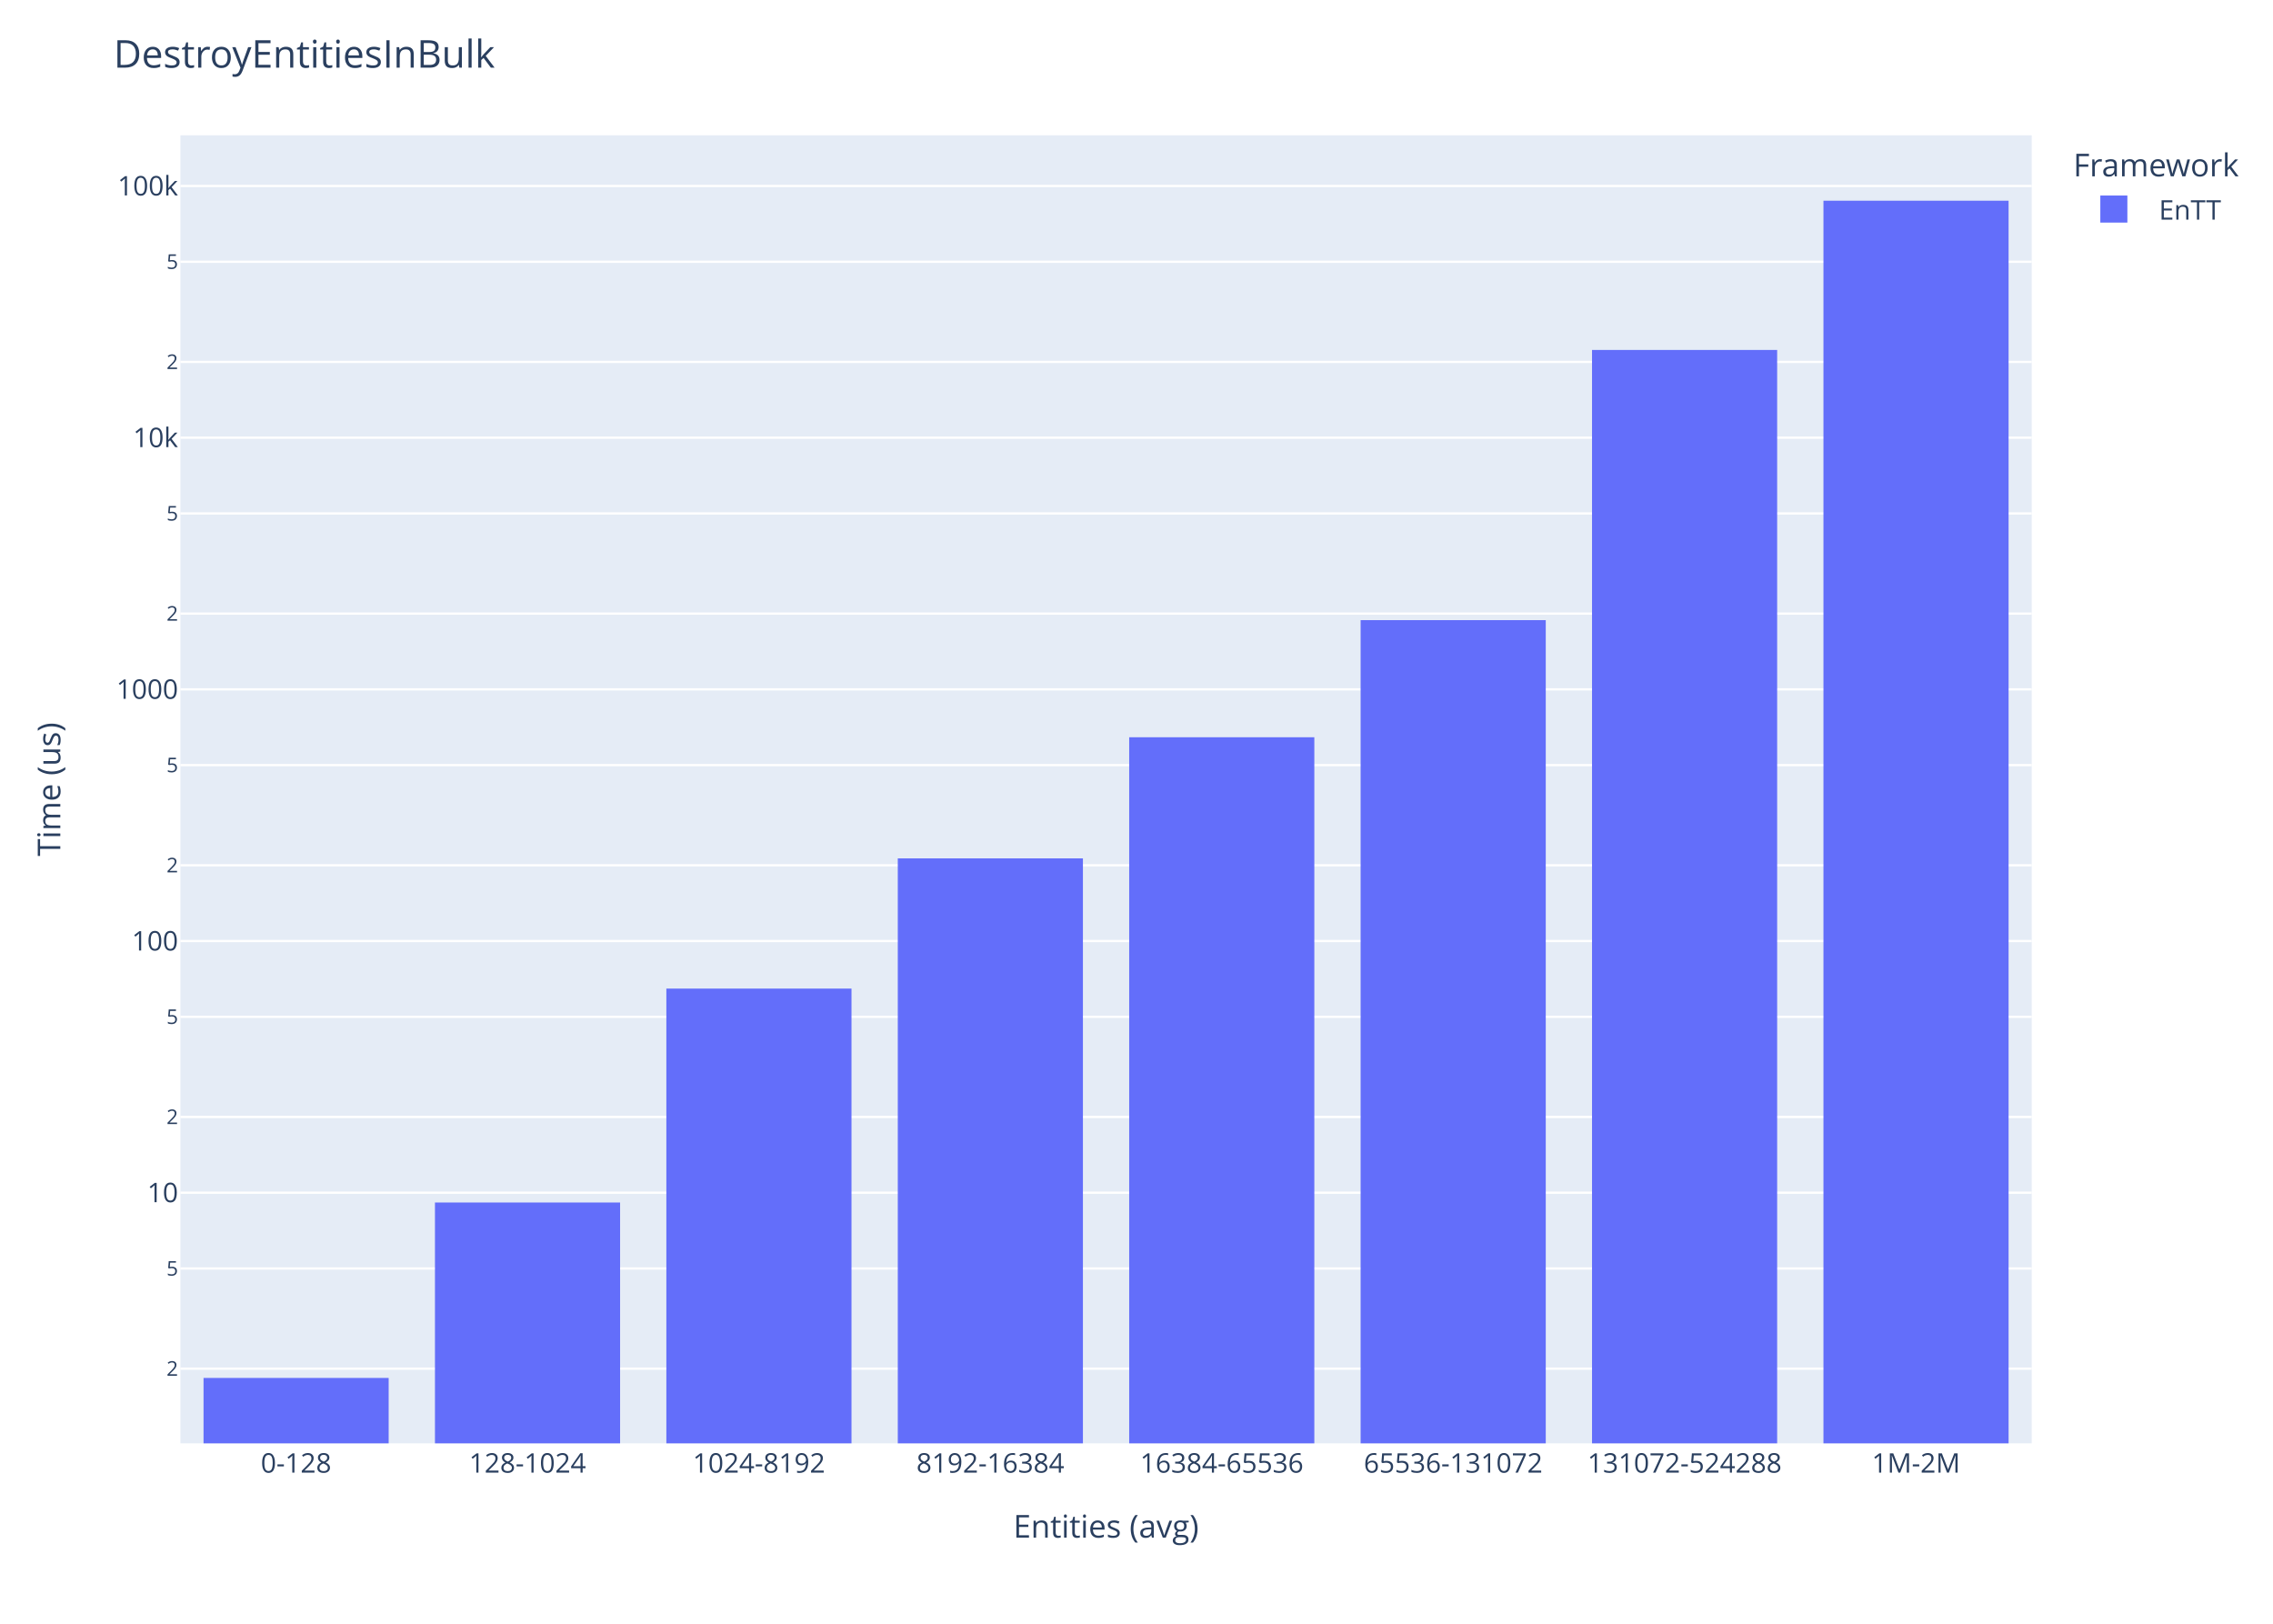
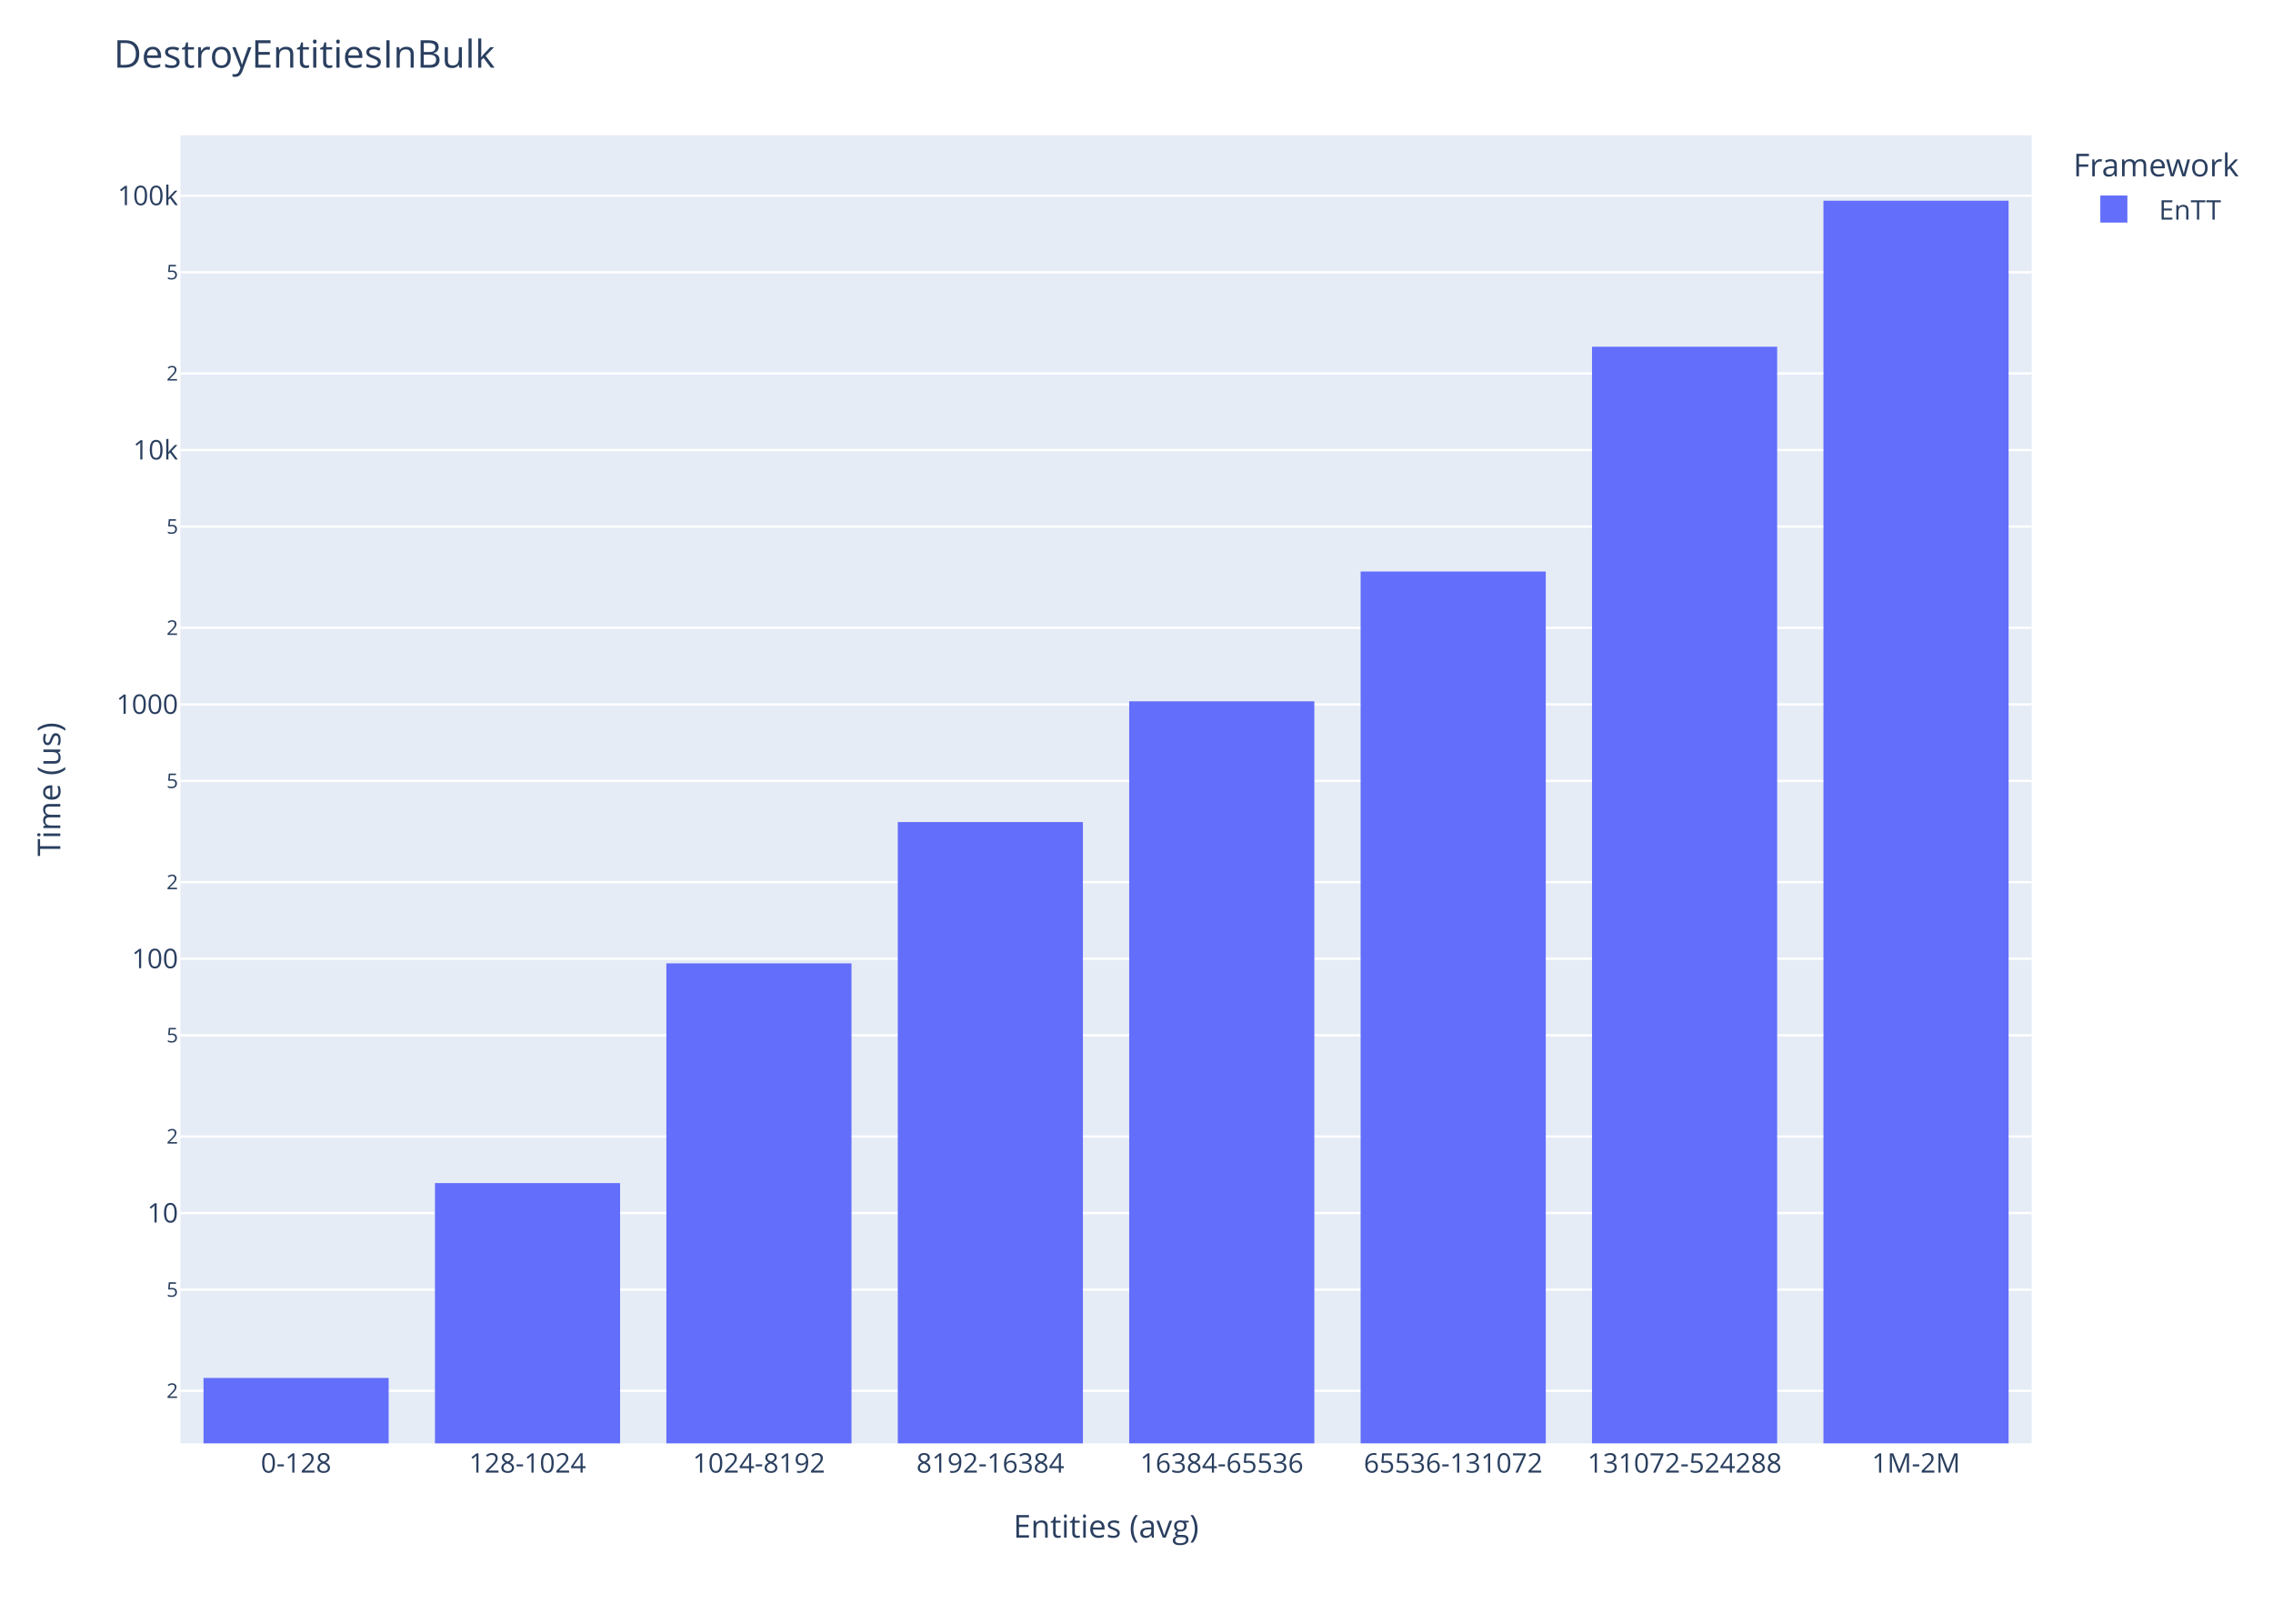
<svg xmlns="http://www.w3.org/2000/svg" class="main-svg" width="1008" height="720" style="" viewBox="0 0 1008 720">
  <rect x="0" y="0" width="1008" height="720" style="fill: rgb(255, 255, 255); fill-opacity: 1;" />
-   <defs id="defs-819018">
+   <defs id="defs-d8ffae">
    <g class="clips">
-       <clipPath id="clip819018xyplot" class="plotclip">
+       <clipPath id="clipd8ffaexyplot" class="plotclip">
        <rect width="821" height="580" />
      </clipPath>
-       <clipPath class="axesclip" id="clip819018x">
+       <clipPath class="axesclip" id="clipd8ffaex">
        <rect x="80" y="0" width="821" height="720" />
      </clipPath>
-       <clipPath class="axesclip" id="clip819018y">
+       <clipPath class="axesclip" id="clipd8ffaey">
        <rect x="0" y="60" width="1008" height="580" />
      </clipPath>
-       <clipPath class="axesclip" id="clip819018xy">
+       <clipPath class="axesclip" id="clipd8ffaexy">
        <rect x="80" y="60" width="821" height="580" />
      </clipPath>
    </g>
    <g class="gradients" />
    <g class="patterns" />
  </defs>
  <g class="bglayer">
    <rect class="bg" x="80" y="60" width="821" height="580" style="fill: rgb(229, 236, 246); fill-opacity: 1; stroke-width: 0;" />
  </g>
  <g class="layer-below">
    <g class="imagelayer" />
    <g class="shapelayer" />
  </g>
  <g class="cartesianlayer">
    <g class="subplot xy">
      <g class="layer-subplot">
        <g class="shapelayer" />
        <g class="imagelayer" />
      </g>
      <g class="minor-gridlayer">
        <g class="x" />
        <g class="y" />
      </g>
      <g class="gridlayer">
        <g class="x" />
        <g class="y">
-           <path class="ygrid crisp" transform="translate(0,606.88)" d="M80,0h821" style="stroke: rgb(255, 255, 255); stroke-opacity: 1; stroke-width: 1px;" />
-           <path class="ygrid crisp" transform="translate(0,562.47)" d="M80,0h821" style="stroke: rgb(255, 255, 255); stroke-opacity: 1; stroke-width: 1px;" />
-           <path class="ygrid crisp" transform="translate(0,528.87)" d="M80,0h821" style="stroke: rgb(255, 255, 255); stroke-opacity: 1; stroke-width: 1px;" />
-           <path class="ygrid crisp" transform="translate(0,495.28)" d="M80,0h821" style="stroke: rgb(255, 255, 255); stroke-opacity: 1; stroke-width: 1px;" />
-           <path class="ygrid crisp" transform="translate(0,450.87)" d="M80,0h821" style="stroke: rgb(255, 255, 255); stroke-opacity: 1; stroke-width: 1px;" />
-           <path class="ygrid crisp" transform="translate(0,417.27)" d="M80,0h821" style="stroke: rgb(255, 255, 255); stroke-opacity: 1; stroke-width: 1px;" />
-           <path class="ygrid crisp" transform="translate(0,383.68)" d="M80,0h821" style="stroke: rgb(255, 255, 255); stroke-opacity: 1; stroke-width: 1px;" />
-           <path class="ygrid crisp" transform="translate(0,339.27)" d="M80,0h821" style="stroke: rgb(255, 255, 255); stroke-opacity: 1; stroke-width: 1px;" />
-           <path class="ygrid crisp" transform="translate(0,305.67)" d="M80,0h821" style="stroke: rgb(255, 255, 255); stroke-opacity: 1; stroke-width: 1px;" />
-           <path class="ygrid crisp" transform="translate(0,272.08)" d="M80,0h821" style="stroke: rgb(255, 255, 255); stroke-opacity: 1; stroke-width: 1px;" />
-           <path class="ygrid crisp" transform="translate(0,227.67)" d="M80,0h821" style="stroke: rgb(255, 255, 255); stroke-opacity: 1; stroke-width: 1px;" />
-           <path class="ygrid crisp" transform="translate(0,194.07)" d="M80,0h821" style="stroke: rgb(255, 255, 255); stroke-opacity: 1; stroke-width: 1px;" />
-           <path class="ygrid crisp" transform="translate(0,160.48)" d="M80,0h821" style="stroke: rgb(255, 255, 255); stroke-opacity: 1; stroke-width: 1px;" />
-           <path class="ygrid crisp" transform="translate(0,116.07)" d="M80,0h821" style="stroke: rgb(255, 255, 255); stroke-opacity: 1; stroke-width: 1px;" />
-           <path class="ygrid crisp" transform="translate(0,82.47)" d="M80,0h821" style="stroke: rgb(255, 255, 255); stroke-opacity: 1; stroke-width: 1px;" />
+           <path class="ygrid crisp" transform="translate(0,616.73)" d="M80,0h821" style="stroke: rgb(255, 255, 255); stroke-opacity: 1; stroke-width: 1px;" />
+           <path class="ygrid crisp" transform="translate(0,571.85)" d="M80,0h821" style="stroke: rgb(255, 255, 255); stroke-opacity: 1; stroke-width: 1px;" />
+           <path class="ygrid crisp" transform="translate(0,537.89)" d="M80,0h821" style="stroke: rgb(255, 255, 255); stroke-opacity: 1; stroke-width: 1px;" />
+           <path class="ygrid crisp" transform="translate(0,503.94)" d="M80,0h821" style="stroke: rgb(255, 255, 255); stroke-opacity: 1; stroke-width: 1px;" />
+           <path class="ygrid crisp" transform="translate(0,459.06)" d="M80,0h821" style="stroke: rgb(255, 255, 255); stroke-opacity: 1; stroke-width: 1px;" />
+           <path class="ygrid crisp" transform="translate(0,425.11)" d="M80,0h821" style="stroke: rgb(255, 255, 255); stroke-opacity: 1; stroke-width: 1px;" />
+           <path class="ygrid crisp" transform="translate(0,391.16)" d="M80,0h821" style="stroke: rgb(255, 255, 255); stroke-opacity: 1; stroke-width: 1px;" />
+           <path class="ygrid crisp" transform="translate(0,346.28)" d="M80,0h821" style="stroke: rgb(255, 255, 255); stroke-opacity: 1; stroke-width: 1px;" />
+           <path class="ygrid crisp" transform="translate(0,312.33)" d="M80,0h821" style="stroke: rgb(255, 255, 255); stroke-opacity: 1; stroke-width: 1px;" />
+           <path class="ygrid crisp" transform="translate(0,278.38)" d="M80,0h821" style="stroke: rgb(255, 255, 255); stroke-opacity: 1; stroke-width: 1px;" />
+           <path class="ygrid crisp" transform="translate(0,233.5)" d="M80,0h821" style="stroke: rgb(255, 255, 255); stroke-opacity: 1; stroke-width: 1px;" />
+           <path class="ygrid crisp" transform="translate(0,199.55)" d="M80,0h821" style="stroke: rgb(255, 255, 255); stroke-opacity: 1; stroke-width: 1px;" />
+           <path class="ygrid crisp" transform="translate(0,165.6)" d="M80,0h821" style="stroke: rgb(255, 255, 255); stroke-opacity: 1; stroke-width: 1px;" />
+           <path class="ygrid crisp" transform="translate(0,120.72)" d="M80,0h821" style="stroke: rgb(255, 255, 255); stroke-opacity: 1; stroke-width: 1px;" />
+           <path class="ygrid crisp" transform="translate(0,86.77)" d="M80,0h821" style="stroke: rgb(255, 255, 255); stroke-opacity: 1; stroke-width: 1px;" />
        </g>
      </g>
      <g class="zerolinelayer" />
      <path class="xlines-below" />
      <path class="ylines-below" />
      <g class="overlines-below" />
      <g class="xaxislayer-below" />
      <g class="yaxislayer-below" />
      <g class="overaxes-below" />
-       <g class="plot" transform="translate(80,60)" clip-path="url(#clip819018xyplot)">
+       <g class="plot" transform="translate(80,60)" clip-path="url(#clipd8ffaexyplot)">
        <g class="barlayer mlayer">
          <g class="trace bars" style="opacity: 1;">
            <g class="points">
              <g class="point">
                <path d="M10.26,6090V551H92.36V6090Z" style="vector-effect: non-scaling-stroke; opacity: 1; stroke-width: 0px; fill: rgb(99, 110, 250); fill-opacity: 1;" />
              </g>
              <g class="point">
-                 <path d="M112.89,6090V473.23H194.99V6090Z" style="vector-effect: non-scaling-stroke; opacity: 1; stroke-width: 0px; fill: rgb(99, 110, 250); fill-opacity: 1;" />
-               </g>
-               <g class="point">
-                 <path d="M215.51,6090V378.36H297.61V6090Z" style="vector-effect: non-scaling-stroke; opacity: 1; stroke-width: 0px; fill: rgb(99, 110, 250); fill-opacity: 1;" />
-               </g>
-               <g class="point">
-                 <path d="M318.14,6090V320.63H400.24V6090Z" style="vector-effect: non-scaling-stroke; opacity: 1; stroke-width: 0px; fill: rgb(99, 110, 250); fill-opacity: 1;" />
-               </g>
-               <g class="point">
-                 <path d="M420.76,6090V266.92H502.86V6090Z" style="vector-effect: non-scaling-stroke; opacity: 1; stroke-width: 0px; fill: rgb(99, 110, 250); fill-opacity: 1;" />
-               </g>
-               <g class="point">
-                 <path d="M523.39,6090V214.98H605.49V6090Z" style="vector-effect: non-scaling-stroke; opacity: 1; stroke-width: 0px; fill: rgb(99, 110, 250); fill-opacity: 1;" />
-               </g>
-               <g class="point">
-                 <path d="M626.01,6090V95.18H708.11V6090Z" style="vector-effect: non-scaling-stroke; opacity: 1; stroke-width: 0px; fill: rgb(99, 110, 250); fill-opacity: 1;" />
+                 <path d="M112.89,6090V464.63H194.99V6090Z" style="vector-effect: non-scaling-stroke; opacity: 1; stroke-width: 0px; fill: rgb(99, 110, 250); fill-opacity: 1;" />
+               </g>
+               <g class="point">
+                 <path d="M215.51,6090V367.17H297.61V6090Z" style="vector-effect: non-scaling-stroke; opacity: 1; stroke-width: 0px; fill: rgb(99, 110, 250); fill-opacity: 1;" />
+               </g>
+               <g class="point">
+                 <path d="M318.14,6090V304.51H400.24V6090Z" style="vector-effect: non-scaling-stroke; opacity: 1; stroke-width: 0px; fill: rgb(99, 110, 250); fill-opacity: 1;" />
+               </g>
+               <g class="point">
+                 <path d="M420.76,6090V250.98H502.86V6090Z" style="vector-effect: non-scaling-stroke; opacity: 1; stroke-width: 0px; fill: rgb(99, 110, 250); fill-opacity: 1;" />
+               </g>
+               <g class="point">
+                 <path d="M523.39,6090V193.42H605.49V6090Z" style="vector-effect: non-scaling-stroke; opacity: 1; stroke-width: 0px; fill: rgb(99, 110, 250); fill-opacity: 1;" />
+               </g>
+               <g class="point">
+                 <path d="M626.01,6090V93.74H708.11V6090Z" style="vector-effect: non-scaling-stroke; opacity: 1; stroke-width: 0px; fill: rgb(99, 110, 250); fill-opacity: 1;" />
              </g>
              <g class="point">
                <path d="M728.64,6090V29H810.74V6090Z" style="vector-effect: non-scaling-stroke; opacity: 1; stroke-width: 0px; fill: rgb(99, 110, 250); fill-opacity: 1;" />
              </g>
            </g>
          </g>
        </g>
      </g>
      <g class="overplot" />
      <path class="xlines-above crisp" d="M0,0" style="fill: none;" />
      <path class="ylines-above crisp" d="M0,0" style="fill: none;" />
      <g class="overlines-above" />
      <g class="xaxislayer-above">
        <g class="xtick">
          <text text-anchor="middle" x="0" y="653" transform="translate(131.31,0)" style="font-family: 'Open Sans', verdana, arial, sans-serif; font-size: 12px; fill: rgb(42, 63, 95); fill-opacity: 1; white-space: pre; opacity: 1;">0-128</text>
        </g>
        <g class="xtick">
          <text text-anchor="middle" x="0" y="653" transform="translate(233.94,0)" style="font-family: 'Open Sans', verdana, arial, sans-serif; font-size: 12px; fill: rgb(42, 63, 95); fill-opacity: 1; white-space: pre; opacity: 1;">128-1024</text>
        </g>
        <g class="xtick">
          <text text-anchor="middle" x="0" y="653" transform="translate(336.56,0)" style="font-family: 'Open Sans', verdana, arial, sans-serif; font-size: 12px; fill: rgb(42, 63, 95); fill-opacity: 1; white-space: pre; opacity: 1;">1024-8192</text>
        </g>
        <g class="xtick">
          <text text-anchor="middle" x="0" y="653" transform="translate(439.19,0)" style="font-family: 'Open Sans', verdana, arial, sans-serif; font-size: 12px; fill: rgb(42, 63, 95); fill-opacity: 1; white-space: pre; opacity: 1;">8192-16384</text>
        </g>
        <g class="xtick">
          <text text-anchor="middle" x="0" y="653" transform="translate(541.81,0)" style="font-family: 'Open Sans', verdana, arial, sans-serif; font-size: 12px; fill: rgb(42, 63, 95); fill-opacity: 1; white-space: pre; opacity: 1;">16384-65536</text>
        </g>
        <g class="xtick">
          <text text-anchor="middle" x="0" y="653" transform="translate(644.44,0)" style="font-family: 'Open Sans', verdana, arial, sans-serif; font-size: 12px; fill: rgb(42, 63, 95); fill-opacity: 1; white-space: pre; opacity: 1;">65536-131072</text>
        </g>
        <g class="xtick">
          <text text-anchor="middle" x="0" y="653" transform="translate(747.06,0)" style="font-family: 'Open Sans', verdana, arial, sans-serif; font-size: 12px; fill: rgb(42, 63, 95); fill-opacity: 1; white-space: pre; opacity: 1;">131072-524288</text>
        </g>
        <g class="xtick">
          <text text-anchor="middle" x="0" y="653" transform="translate(849.69,0)" style="font-family: 'Open Sans', verdana, arial, sans-serif; font-size: 12px; fill: rgb(42, 63, 95); fill-opacity: 1; white-space: pre; opacity: 1;">1M-2M</text>
        </g>
      </g>
      <g class="yaxislayer-above">
        <g class="ytick">
-           <text text-anchor="end" x="79" y="3.15" transform="translate(0,606.88)" style="font-family: 'Open Sans', verdana, arial, sans-serif; font-size: 9px; fill: rgb(42, 63, 95); fill-opacity: 1; white-space: pre; opacity: 1;">2</text>
-         </g>
-         <g class="ytick">
-           <text text-anchor="end" x="79" y="3.15" style="font-family: 'Open Sans', verdana, arial, sans-serif; font-size: 9px; fill: rgb(42, 63, 95); fill-opacity: 1; white-space: pre; opacity: 1;" transform="translate(0,562.47)">5</text>
-         </g>
-         <g class="ytick">
-           <text text-anchor="end" x="79" y="4.2" style="font-family: 'Open Sans', verdana, arial, sans-serif; font-size: 12px; fill: rgb(42, 63, 95); fill-opacity: 1; white-space: pre; opacity: 1;" transform="translate(0,528.87)">10</text>
-         </g>
-         <g class="ytick">
-           <text text-anchor="end" x="79" y="3.15" style="font-family: 'Open Sans', verdana, arial, sans-serif; font-size: 9px; fill: rgb(42, 63, 95); fill-opacity: 1; white-space: pre; opacity: 1;" transform="translate(0,495.28)">2</text>
-         </g>
-         <g class="ytick">
-           <text text-anchor="end" x="79" y="3.15" style="font-family: 'Open Sans', verdana, arial, sans-serif; font-size: 9px; fill: rgb(42, 63, 95); fill-opacity: 1; white-space: pre; opacity: 1;" transform="translate(0,450.87)">5</text>
-         </g>
-         <g class="ytick">
-           <text text-anchor="end" x="79" y="4.2" style="font-family: 'Open Sans', verdana, arial, sans-serif; font-size: 12px; fill: rgb(42, 63, 95); fill-opacity: 1; white-space: pre; opacity: 1;" transform="translate(0,417.27)">100</text>
-         </g>
-         <g class="ytick">
-           <text text-anchor="end" x="79" y="3.15" style="font-family: 'Open Sans', verdana, arial, sans-serif; font-size: 9px; fill: rgb(42, 63, 95); fill-opacity: 1; white-space: pre; opacity: 1;" transform="translate(0,383.68)">2</text>
-         </g>
-         <g class="ytick">
-           <text text-anchor="end" x="79" y="3.15" style="font-family: 'Open Sans', verdana, arial, sans-serif; font-size: 9px; fill: rgb(42, 63, 95); fill-opacity: 1; white-space: pre; opacity: 1;" transform="translate(0,339.27)">5</text>
-         </g>
-         <g class="ytick">
-           <text text-anchor="end" x="79" y="4.2" style="font-family: 'Open Sans', verdana, arial, sans-serif; font-size: 12px; fill: rgb(42, 63, 95); fill-opacity: 1; white-space: pre; opacity: 1;" transform="translate(0,305.67)">1000</text>
-         </g>
-         <g class="ytick">
-           <text text-anchor="end" x="79" y="3.15" style="font-family: 'Open Sans', verdana, arial, sans-serif; font-size: 9px; fill: rgb(42, 63, 95); fill-opacity: 1; white-space: pre; opacity: 1;" transform="translate(0,272.08)">2</text>
-         </g>
-         <g class="ytick">
-           <text text-anchor="end" x="79" y="3.15" style="font-family: 'Open Sans', verdana, arial, sans-serif; font-size: 9px; fill: rgb(42, 63, 95); fill-opacity: 1; white-space: pre; opacity: 1;" transform="translate(0,227.67)">5</text>
-         </g>
-         <g class="ytick">
-           <text text-anchor="end" x="79" y="4.2" style="font-family: 'Open Sans', verdana, arial, sans-serif; font-size: 12px; fill: rgb(42, 63, 95); fill-opacity: 1; white-space: pre; opacity: 1;" transform="translate(0,194.07)">10k</text>
-         </g>
-         <g class="ytick">
-           <text text-anchor="end" x="79" y="3.15" style="font-family: 'Open Sans', verdana, arial, sans-serif; font-size: 9px; fill: rgb(42, 63, 95); fill-opacity: 1; white-space: pre; opacity: 1;" transform="translate(0,160.48)">2</text>
-         </g>
-         <g class="ytick">
-           <text text-anchor="end" x="79" y="3.15" style="font-family: 'Open Sans', verdana, arial, sans-serif; font-size: 9px; fill: rgb(42, 63, 95); fill-opacity: 1; white-space: pre; opacity: 1;" transform="translate(0,116.07)">5</text>
-         </g>
-         <g class="ytick">
-           <text text-anchor="end" x="79" y="4.2" style="font-family: 'Open Sans', verdana, arial, sans-serif; font-size: 12px; fill: rgb(42, 63, 95); fill-opacity: 1; white-space: pre; opacity: 1;" transform="translate(0,82.47)">100k</text>
+           <text text-anchor="end" x="79" y="3.15" transform="translate(0,616.73)" style="font-family: 'Open Sans', verdana, arial, sans-serif; font-size: 9px; fill: rgb(42, 63, 95); fill-opacity: 1; white-space: pre; opacity: 1;">2</text>
+         </g>
+         <g class="ytick">
+           <text text-anchor="end" x="79" y="3.15" style="font-family: 'Open Sans', verdana, arial, sans-serif; font-size: 9px; fill: rgb(42, 63, 95); fill-opacity: 1; white-space: pre; opacity: 1;" transform="translate(0,571.85)">5</text>
+         </g>
+         <g class="ytick">
+           <text text-anchor="end" x="79" y="4.2" style="font-family: 'Open Sans', verdana, arial, sans-serif; font-size: 12px; fill: rgb(42, 63, 95); fill-opacity: 1; white-space: pre; opacity: 1;" transform="translate(0,537.89)">10</text>
+         </g>
+         <g class="ytick">
+           <text text-anchor="end" x="79" y="3.15" style="font-family: 'Open Sans', verdana, arial, sans-serif; font-size: 9px; fill: rgb(42, 63, 95); fill-opacity: 1; white-space: pre; opacity: 1;" transform="translate(0,503.94)">2</text>
+         </g>
+         <g class="ytick">
+           <text text-anchor="end" x="79" y="3.15" style="font-family: 'Open Sans', verdana, arial, sans-serif; font-size: 9px; fill: rgb(42, 63, 95); fill-opacity: 1; white-space: pre; opacity: 1;" transform="translate(0,459.06)">5</text>
+         </g>
+         <g class="ytick">
+           <text text-anchor="end" x="79" y="4.2" style="font-family: 'Open Sans', verdana, arial, sans-serif; font-size: 12px; fill: rgb(42, 63, 95); fill-opacity: 1; white-space: pre; opacity: 1;" transform="translate(0,425.11)">100</text>
+         </g>
+         <g class="ytick">
+           <text text-anchor="end" x="79" y="3.15" style="font-family: 'Open Sans', verdana, arial, sans-serif; font-size: 9px; fill: rgb(42, 63, 95); fill-opacity: 1; white-space: pre; opacity: 1;" transform="translate(0,391.16)">2</text>
+         </g>
+         <g class="ytick">
+           <text text-anchor="end" x="79" y="3.15" style="font-family: 'Open Sans', verdana, arial, sans-serif; font-size: 9px; fill: rgb(42, 63, 95); fill-opacity: 1; white-space: pre; opacity: 1;" transform="translate(0,346.28)">5</text>
+         </g>
+         <g class="ytick">
+           <text text-anchor="end" x="79" y="4.2" style="font-family: 'Open Sans', verdana, arial, sans-serif; font-size: 12px; fill: rgb(42, 63, 95); fill-opacity: 1; white-space: pre; opacity: 1;" transform="translate(0,312.33)">1000</text>
+         </g>
+         <g class="ytick">
+           <text text-anchor="end" x="79" y="3.15" style="font-family: 'Open Sans', verdana, arial, sans-serif; font-size: 9px; fill: rgb(42, 63, 95); fill-opacity: 1; white-space: pre; opacity: 1;" transform="translate(0,278.38)">2</text>
+         </g>
+         <g class="ytick">
+           <text text-anchor="end" x="79" y="3.15" style="font-family: 'Open Sans', verdana, arial, sans-serif; font-size: 9px; fill: rgb(42, 63, 95); fill-opacity: 1; white-space: pre; opacity: 1;" transform="translate(0,233.5)">5</text>
+         </g>
+         <g class="ytick">
+           <text text-anchor="end" x="79" y="4.2" style="font-family: 'Open Sans', verdana, arial, sans-serif; font-size: 12px; fill: rgb(42, 63, 95); fill-opacity: 1; white-space: pre; opacity: 1;" transform="translate(0,199.55)">10k</text>
+         </g>
+         <g class="ytick">
+           <text text-anchor="end" x="79" y="3.15" style="font-family: 'Open Sans', verdana, arial, sans-serif; font-size: 9px; fill: rgb(42, 63, 95); fill-opacity: 1; white-space: pre; opacity: 1;" transform="translate(0,165.6)">2</text>
+         </g>
+         <g class="ytick">
+           <text text-anchor="end" x="79" y="3.15" style="font-family: 'Open Sans', verdana, arial, sans-serif; font-size: 9px; fill: rgb(42, 63, 95); fill-opacity: 1; white-space: pre; opacity: 1;" transform="translate(0,120.72)">5</text>
+         </g>
+         <g class="ytick">
+           <text text-anchor="end" x="79" y="4.2" style="font-family: 'Open Sans', verdana, arial, sans-serif; font-size: 12px; fill: rgb(42, 63, 95); fill-opacity: 1; white-space: pre; opacity: 1;" transform="translate(0,86.77)">100k</text>
        </g>
      </g>
      <g class="overaxes-above" />
    </g>
  </g>
  <g class="polarlayer" />
  <g class="smithlayer" />
  <g class="ternarylayer" />
  <g class="geolayer" />
  <g class="funnelarealayer" />
  <g class="pielayer" />
  <g class="iciclelayer" />
  <g class="treemaplayer" />
  <g class="sunburstlayer" />
  <g class="glimages" />
-   <defs id="topdefs-819018">
+   <defs id="topdefs-d8ffae">
    <g class="clips" />
-     <clipPath id="legend819018">
+     <clipPath id="legendd8ffae">
      <rect width="79" height="48" x="0" y="0" />
    </clipPath>
  </defs>
  <g class="layer-above">
    <g class="imagelayer" />
    <g class="shapelayer" />
  </g>
  <g class="infolayer">
    <g class="legend" pointer-events="all" transform="translate(917.42,60)">
      <rect class="bg" shape-rendering="crispEdges" width="79" height="48" x="0" y="0" style="stroke: rgb(68, 68, 68); stroke-opacity: 1; fill: rgb(255, 255, 255); fill-opacity: 1; stroke-width: 0px;" />
-       <g class="scrollbox" transform="" clip-path="url(#legend819018)">
+       <g class="scrollbox" transform="" clip-path="url(#legendd8ffae)">
        <text class="legendtitletext" text-anchor="start" x="2" y="18.2" style="font-family: 'Open Sans', verdana, arial, sans-serif; font-size: 14px; fill: rgb(42, 63, 95); fill-opacity: 1; white-space: pre;">Framework</text>
        <g class="groups" transform="">
          <g class="traces" transform="translate(0,32.7)" style="opacity: 1;">
            <text class="legendtext" text-anchor="start" x="40" y="4.68" style="font-family: 'Open Sans', verdana, arial, sans-serif; font-size: 12px; fill: rgb(42, 63, 95); fill-opacity: 1; white-space: pre;">EnTT</text>
            <g class="layers" style="opacity: 1;">
              <g class="legendfill" />
              <g class="legendlines" />
              <g class="legendsymbols">
                <g class="legendpoints">
                  <path class="legendundefined" d="M6,6H-6V-6H6Z" transform="translate(20,0)" style="stroke-width: 0px; fill: rgb(99, 110, 250); fill-opacity: 1;" />
                </g>
              </g>
            </g>
            <rect class="legendtoggle" x="0" y="-9.5" width="67.688" height="19" style="fill: rgb(0, 0, 0); fill-opacity: 0;" />
          </g>
        </g>
      </g>
      <rect class="scrollbar" rx="20" ry="3" width="0" height="0" x="0" y="0" style="fill: rgb(128, 139, 164); fill-opacity: 1;" />
    </g>
    <g class="g-gtitle">
      <text class="gtitle" x="50.4" y="30" text-anchor="start" dy="0em" style="font-family: 'Open Sans', verdana, arial, sans-serif; font-size: 17px; fill: rgb(42, 63, 95); opacity: 1; font-weight: normal; white-space: pre;">DestroyEntitiesInBulk</text>
    </g>
    <g class="g-xtitle">
      <text class="xtitle" x="490.5" y="681.8" text-anchor="middle" style="font-family: 'Open Sans', verdana, arial, sans-serif; font-size: 14px; fill: rgb(42, 63, 95); opacity: 1; font-weight: normal; white-space: pre;">Entities (avg)</text>
    </g>
    <g class="g-ytitle">
      <text class="ytitle" transform="rotate(-90,26.74688,350)" x="26.747" y="350" text-anchor="middle" style="font-family: 'Open Sans', verdana, arial, sans-serif; font-size: 14px; fill: rgb(42, 63, 95); opacity: 1; font-weight: normal; white-space: pre;">Time (us)</text>
    </g>
  </g>
</svg>
